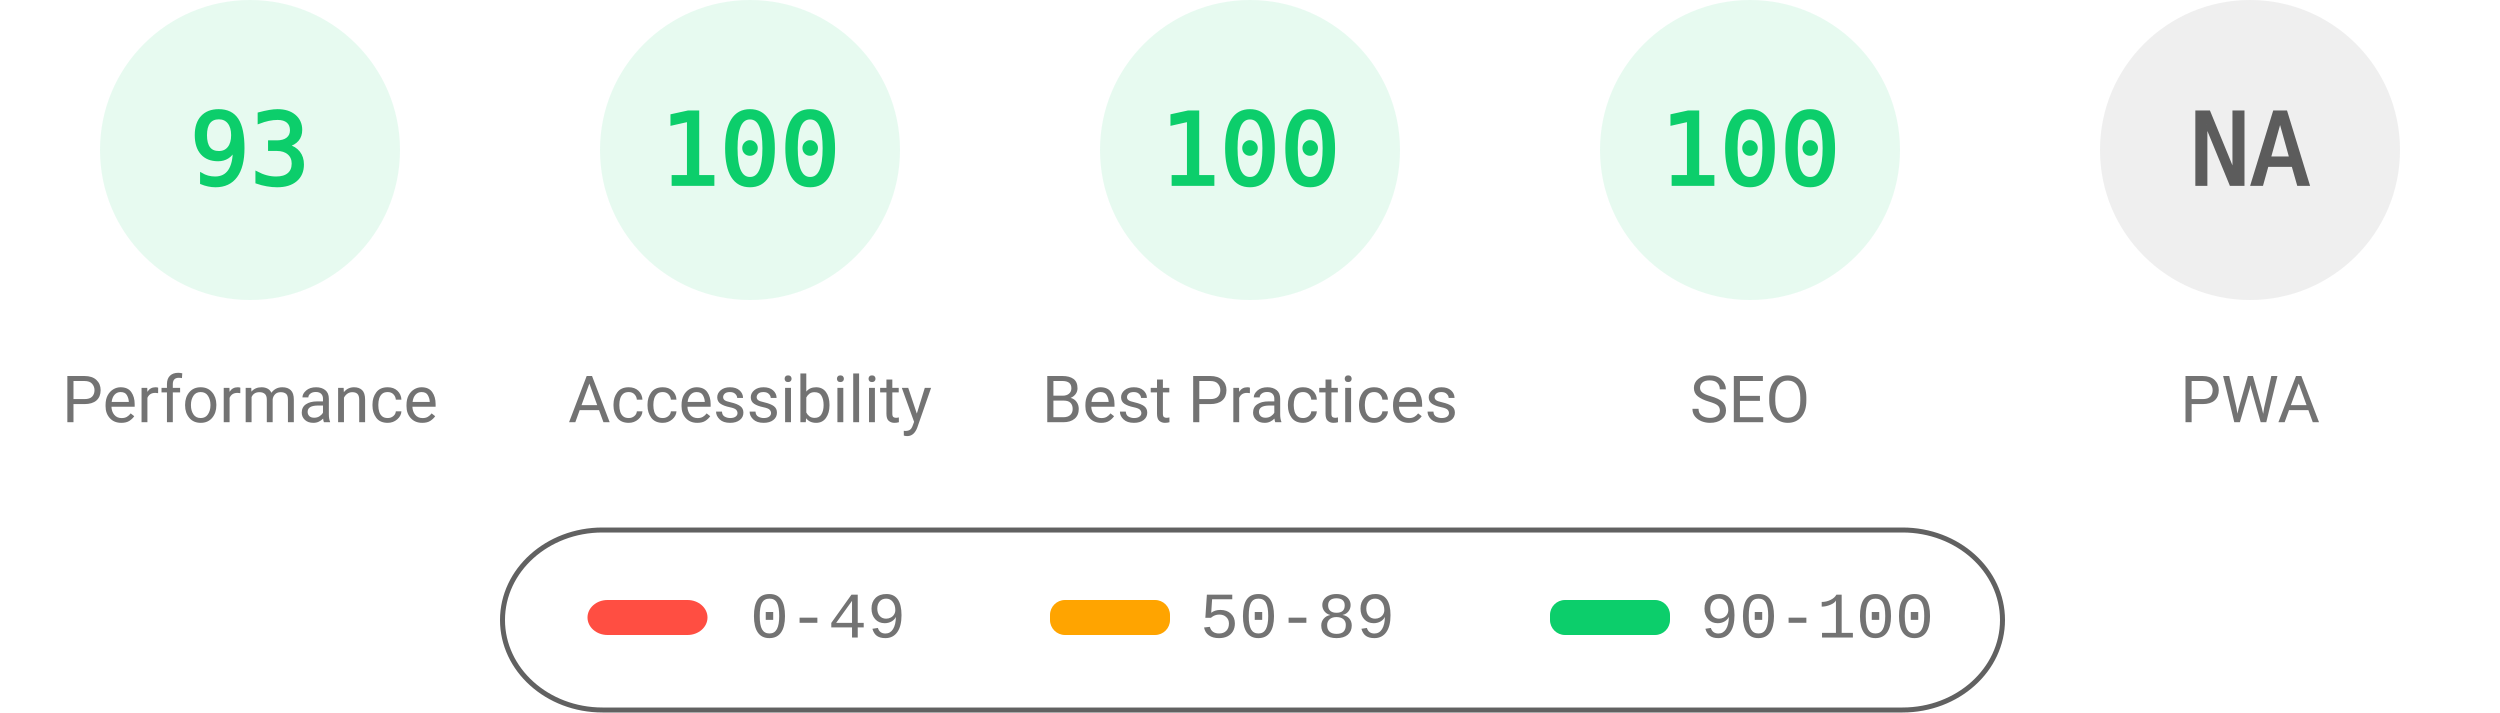
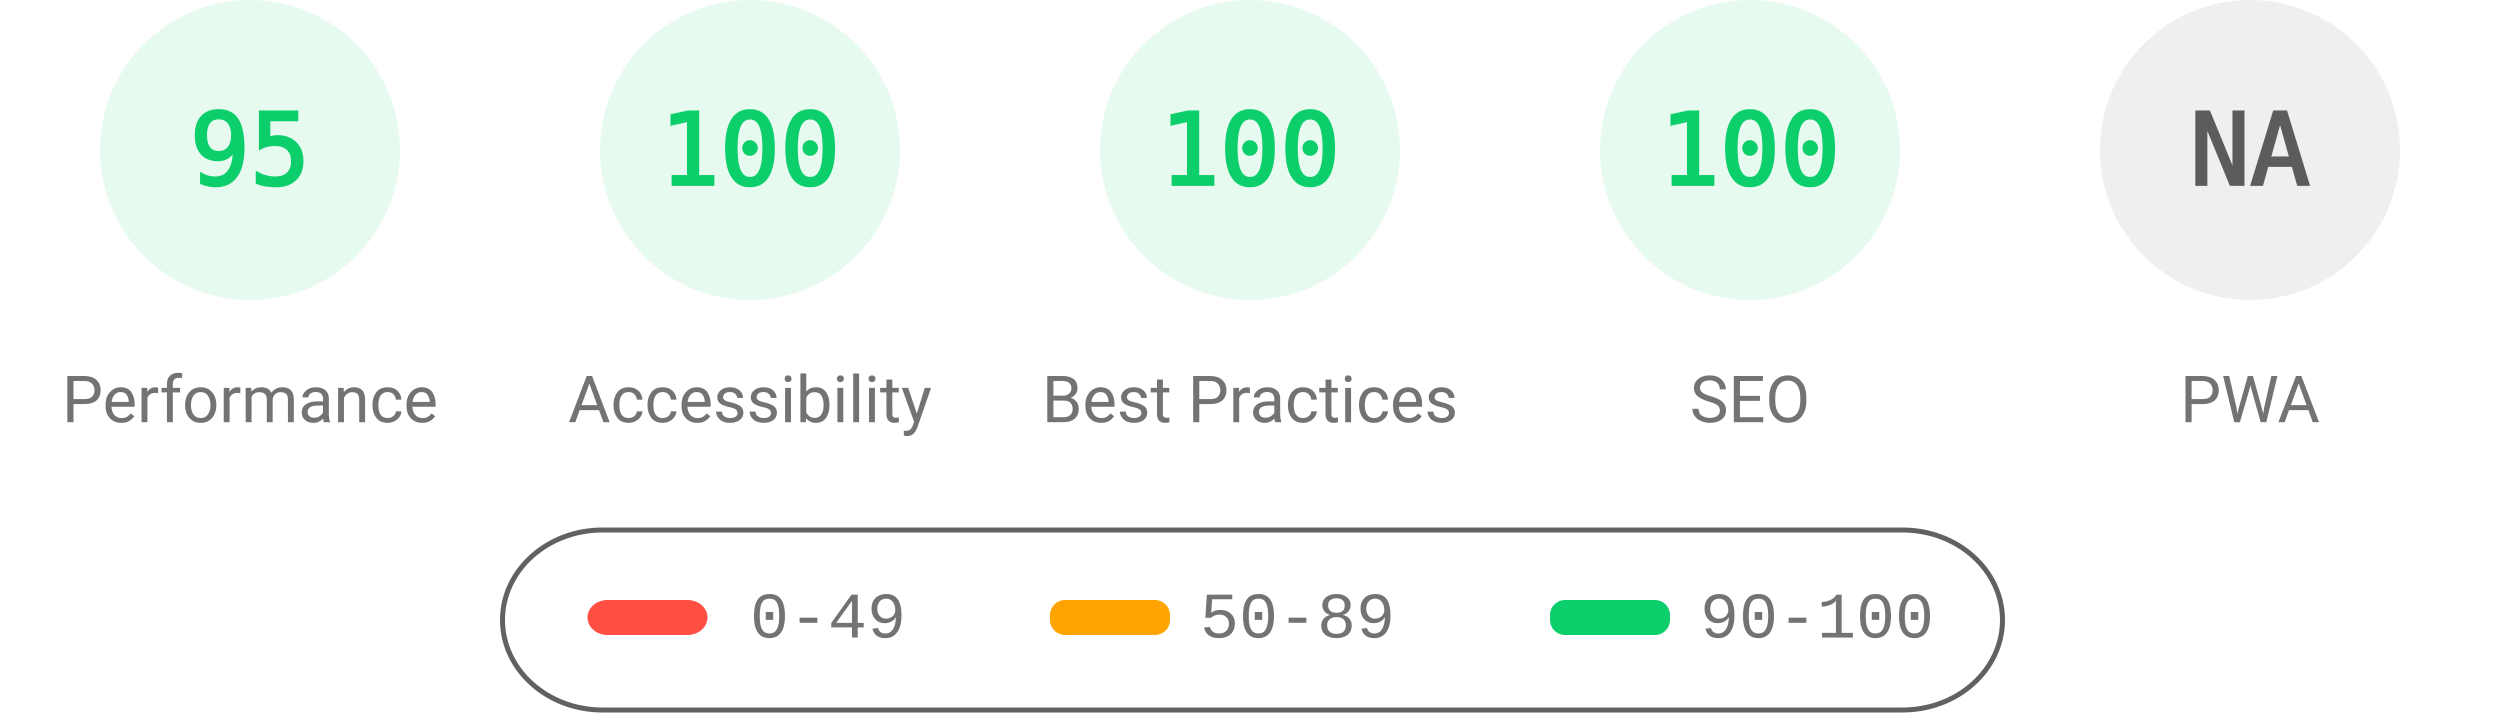
<svg xmlns="http://www.w3.org/2000/svg" fill="none" width="1000" height="285">
  <style>.gauge-base{opacity:.1}.gauge-arc{fill:none;animation-delay:250ms;stroke-linecap:round;transform:rotate(-90deg);transform-origin:100px 60px;animation:load-gauge 1s ease forwards}.guage-text{font-size:40px;font-family:monospace;text-align:center}.guage-red{color:#ff4e42;fill:#ff4e42;stroke:#ff4e42}.guage-orange{color:#ffa400;fill:#ffa400;stroke:#ffa400}.guage-green{color:#0cce6b;fill:#0cce6b;stroke:#0cce6b}.guage-undefined{color:#5c5c5c;fill:#5c5c5c;stroke:#5c5c5c}.guage-title{color:#737373;fill:#737373;stroke:none;font-size:26px;line-height:26px;font-family:Roboto,Halvetica,Arial,sans-serif}@keyframes load-gauge{from{stroke-dasharray:0 352.858}}</style>
  <svg class="guage-div guage-perf guage-green" viewBox="0 0 200 200" width="200" height="200">
    <circle class="gauge-base" r="56" cx="100" cy="60" stroke-width="8" />
-     <circle class="gauge-arc guage-arc-1" r="56" cx="100" cy="60" stroke-width="8" style="stroke-dasharray:327.228,351.858" />
-     <text class="guage-text" x="100" y="60" alignment-baseline="central" dominant-baseline="central" text-anchor="middle">93</text>
+     <circle class="gauge-arc guage-arc-1" r="56" cx="100" cy="60" stroke-width="8" style="stroke-dasharray:334.265,351.858" />
+     <text class="guage-text" x="100" y="60" alignment-baseline="central" dominant-baseline="central" text-anchor="middle">95</text>
    <text class="guage-title" x="100" y="160" alignment-baseline="central" dominant-baseline="central" text-anchor="middle">Performance</text>
  </svg>
  <svg class="guage-div guage-acc guage-green" viewBox="0 0 200 200" width="200" height="200" x="200">
    <circle class="gauge-base" r="56" cx="100" cy="60" stroke-width="8" />
    <circle class="gauge-arc guage-arc-2" r="56" cx="100" cy="60" stroke-width="8" style="stroke-dasharray:351.858,351.858" />
    <text class="guage-text" x="100" y="60" alignment-baseline="central" dominant-baseline="central" text-anchor="middle">100</text>
    <text class="guage-title" x="100" y="160" alignment-baseline="central" dominant-baseline="central" text-anchor="middle">Accessibility</text>
  </svg>
  <svg class="guage-div guage-best guage-green" viewBox="0 0 200 200" width="200" height="200" x="400">
    <circle class="gauge-base" r="56" cx="100" cy="60" stroke-width="8" />
    <circle class="gauge-arc guage-arc-3" r="56" cx="100" cy="60" stroke-width="8" style="stroke-dasharray:351.858,351.858" />
    <text class="guage-text" x="100" y="60" alignment-baseline="central" dominant-baseline="central" text-anchor="middle">100</text>
    <text class="guage-title" x="100" y="160" alignment-baseline="central" dominant-baseline="central" text-anchor="middle">Best Practices</text>
  </svg>
  <svg class="guage-div guage-seo guage-green" viewBox="0 0 200 200" width="200" height="200" x="600">
    <circle class="gauge-base" r="56" cx="100" cy="60" stroke-width="8" />
    <circle class="gauge-arc guage-arc-4" r="56" cx="100" cy="60" stroke-width="8" style="stroke-dasharray:351.858,351.858" />
    <text class="guage-text" x="100" y="60" alignment-baseline="central" dominant-baseline="central" text-anchor="middle">100</text>
    <text class="guage-title" x="100" y="160" alignment-baseline="central" dominant-baseline="central" text-anchor="middle">SEO</text>
  </svg>
  <svg class="guage-div guage-pwa guage-undefined" viewBox="0 0 200 200" width="200" height="200" x="800">
    <circle class="gauge-base" r="56" cx="100" cy="60" stroke-width="8" />
    <circle class="gauge-arc guage-arc-4" r="56" cx="100" cy="60" stroke-width="8" style="stroke-dasharray:351.858,351.858" />
    <text class="guage-text" x="100" y="60" alignment-baseline="central" dominant-baseline="central" text-anchor="middle">NA</text>
    <text class="guage-title" x="100" y="160" alignment-baseline="central" dominant-baseline="central" text-anchor="middle">PWA</text>
  </svg>
  <svg width="604" height="76" x="200" y="210">
    <path fill="none" id="canvas_background" d="M-1-1h604v80H-1z" />
    <rect fill-opacity="0" stroke="#616161" stroke-width="2" rx="40" id="svg_2" height="72" width="600" y="2" x="1" fill="#000" />
    <rect stroke="#000" rx="8" id="svg_3" height="14" width="48" y="30" x="35" stroke-opacity="null" stroke-width="0" fill="#ff4e42" />
    <rect stroke="#000" rx="6" id="svg_4" height="14" width="48" y="30" x="220" stroke-opacity="null" stroke-width="0" fill="#ffa400" />
    <rect stroke="#000" rx="6" id="svg_5" height="14" width="48" y="30" x="420" stroke-opacity="null" stroke-width="0" fill="#0cce6b" />
    <text xml:space="preserve" text-anchor="start" font-family="'Courier New', Courier, monospace" font-size="26" id="svg_6" y="45" x="100" stroke-opacity="null" stroke-width="0" stroke="#000" fill="#737373">0-49</text>
    <text xml:space="preserve" text-anchor="start" font-family="'Courier New', Courier, monospace" font-size="26" id="svg_7" y="45" x="280" stroke-opacity="null" stroke-width="0" stroke="#000" fill="#737373">50-89</text>
    <text xml:space="preserve" text-anchor="start" font-family="'Courier New', Courier, monospace" font-size="26" id="svg_8" y="45" x="480" stroke-opacity="null" stroke-width="0" stroke="#000" fill="#737373">90-100</text>
  </svg>
</svg>
